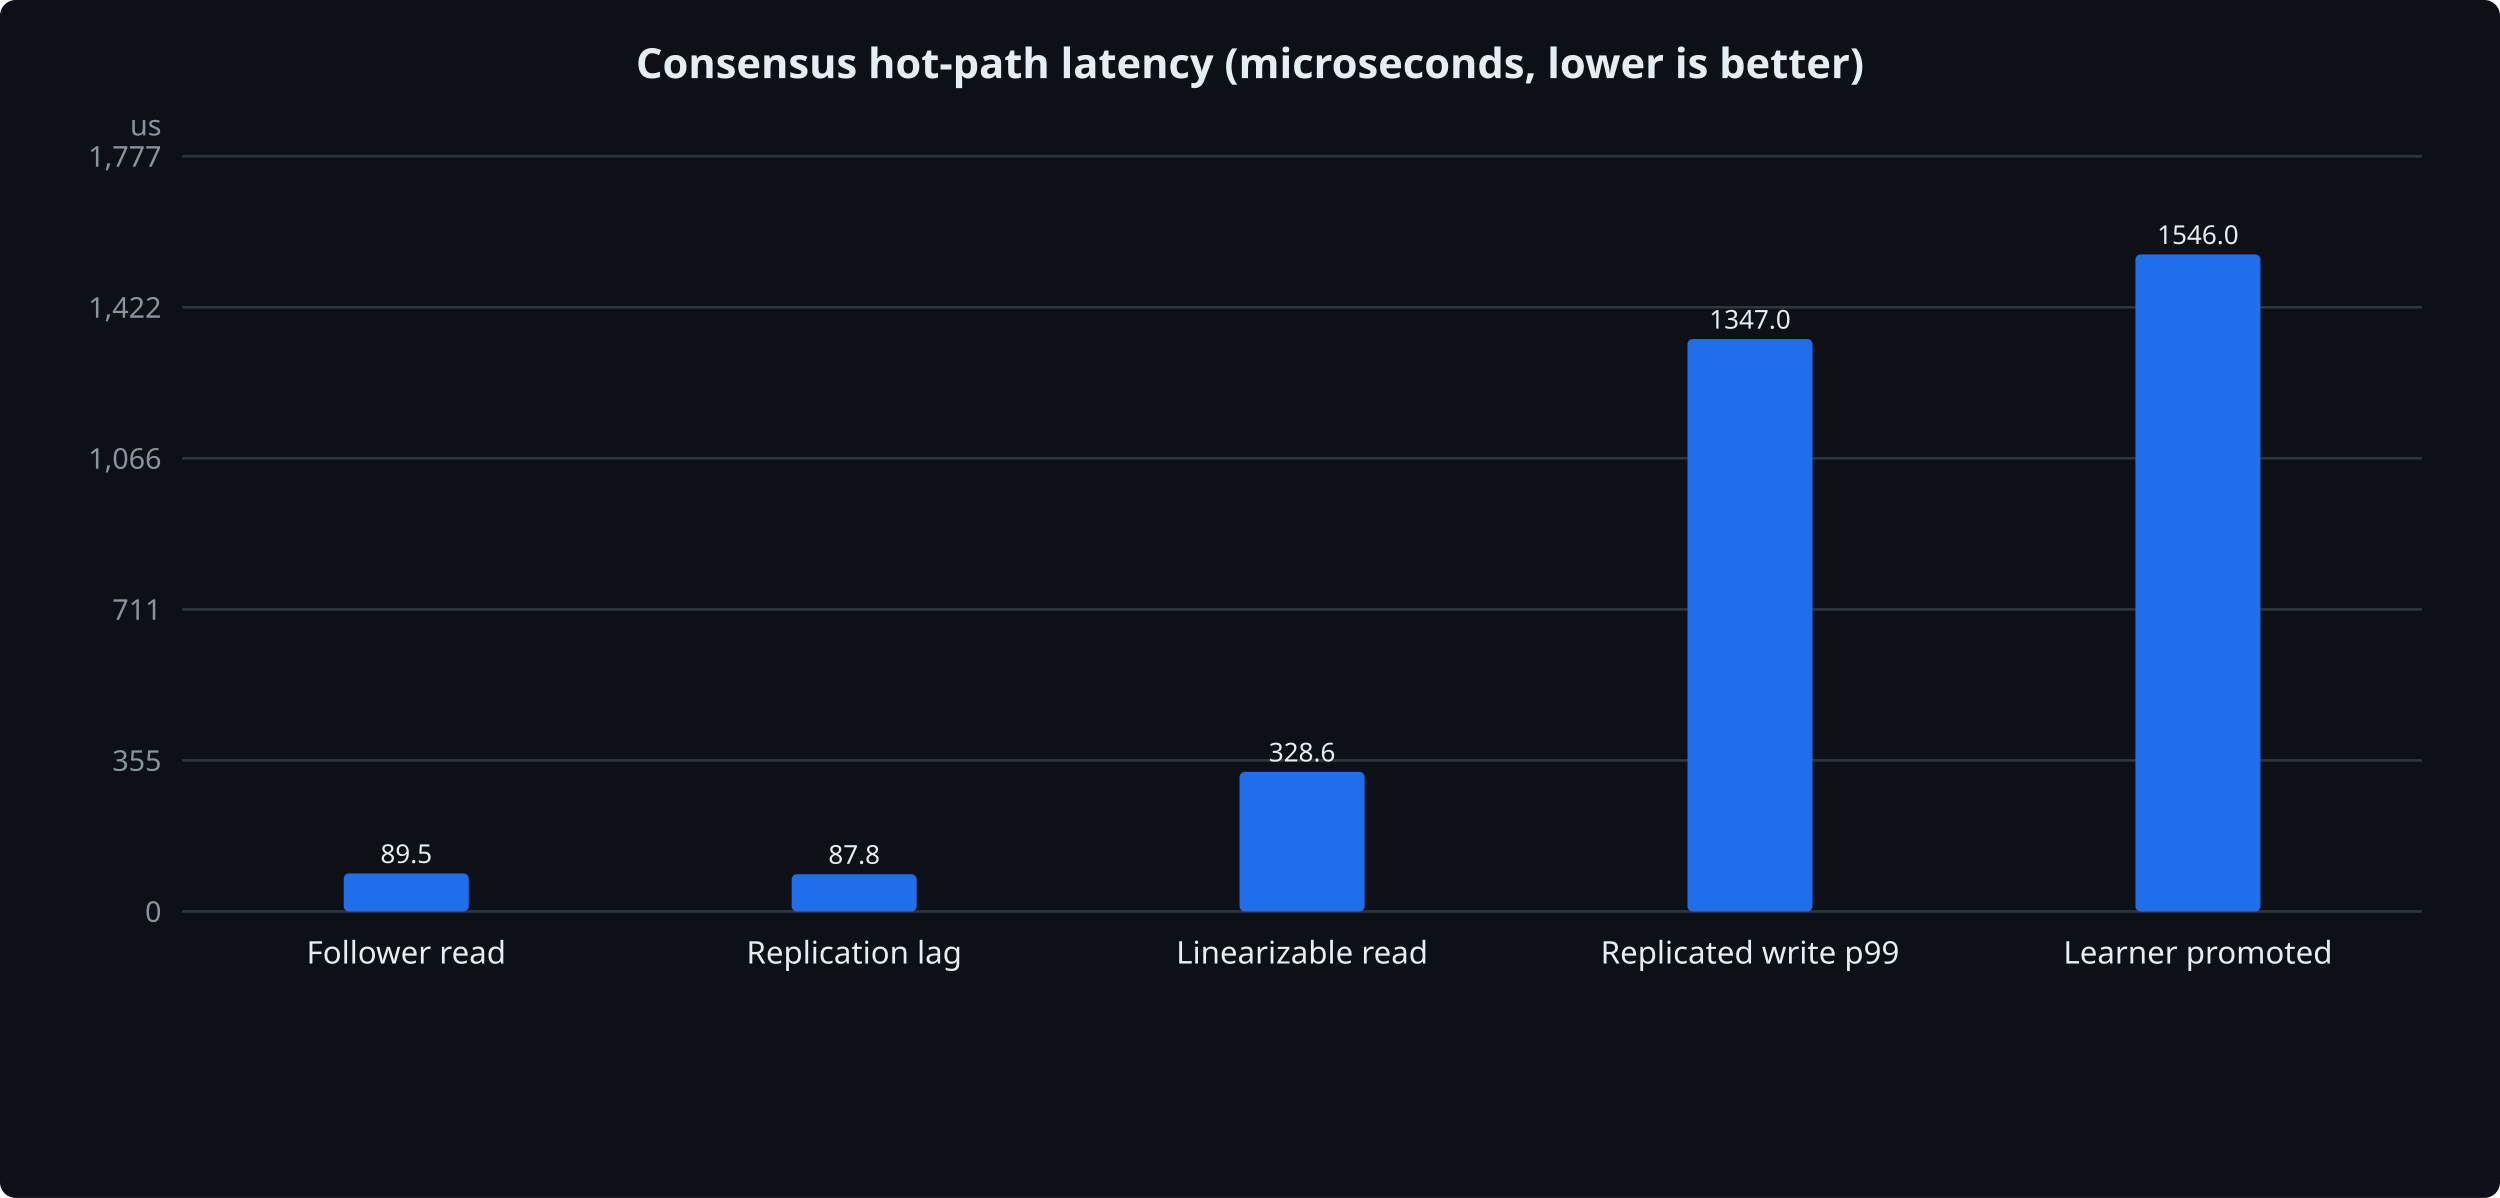
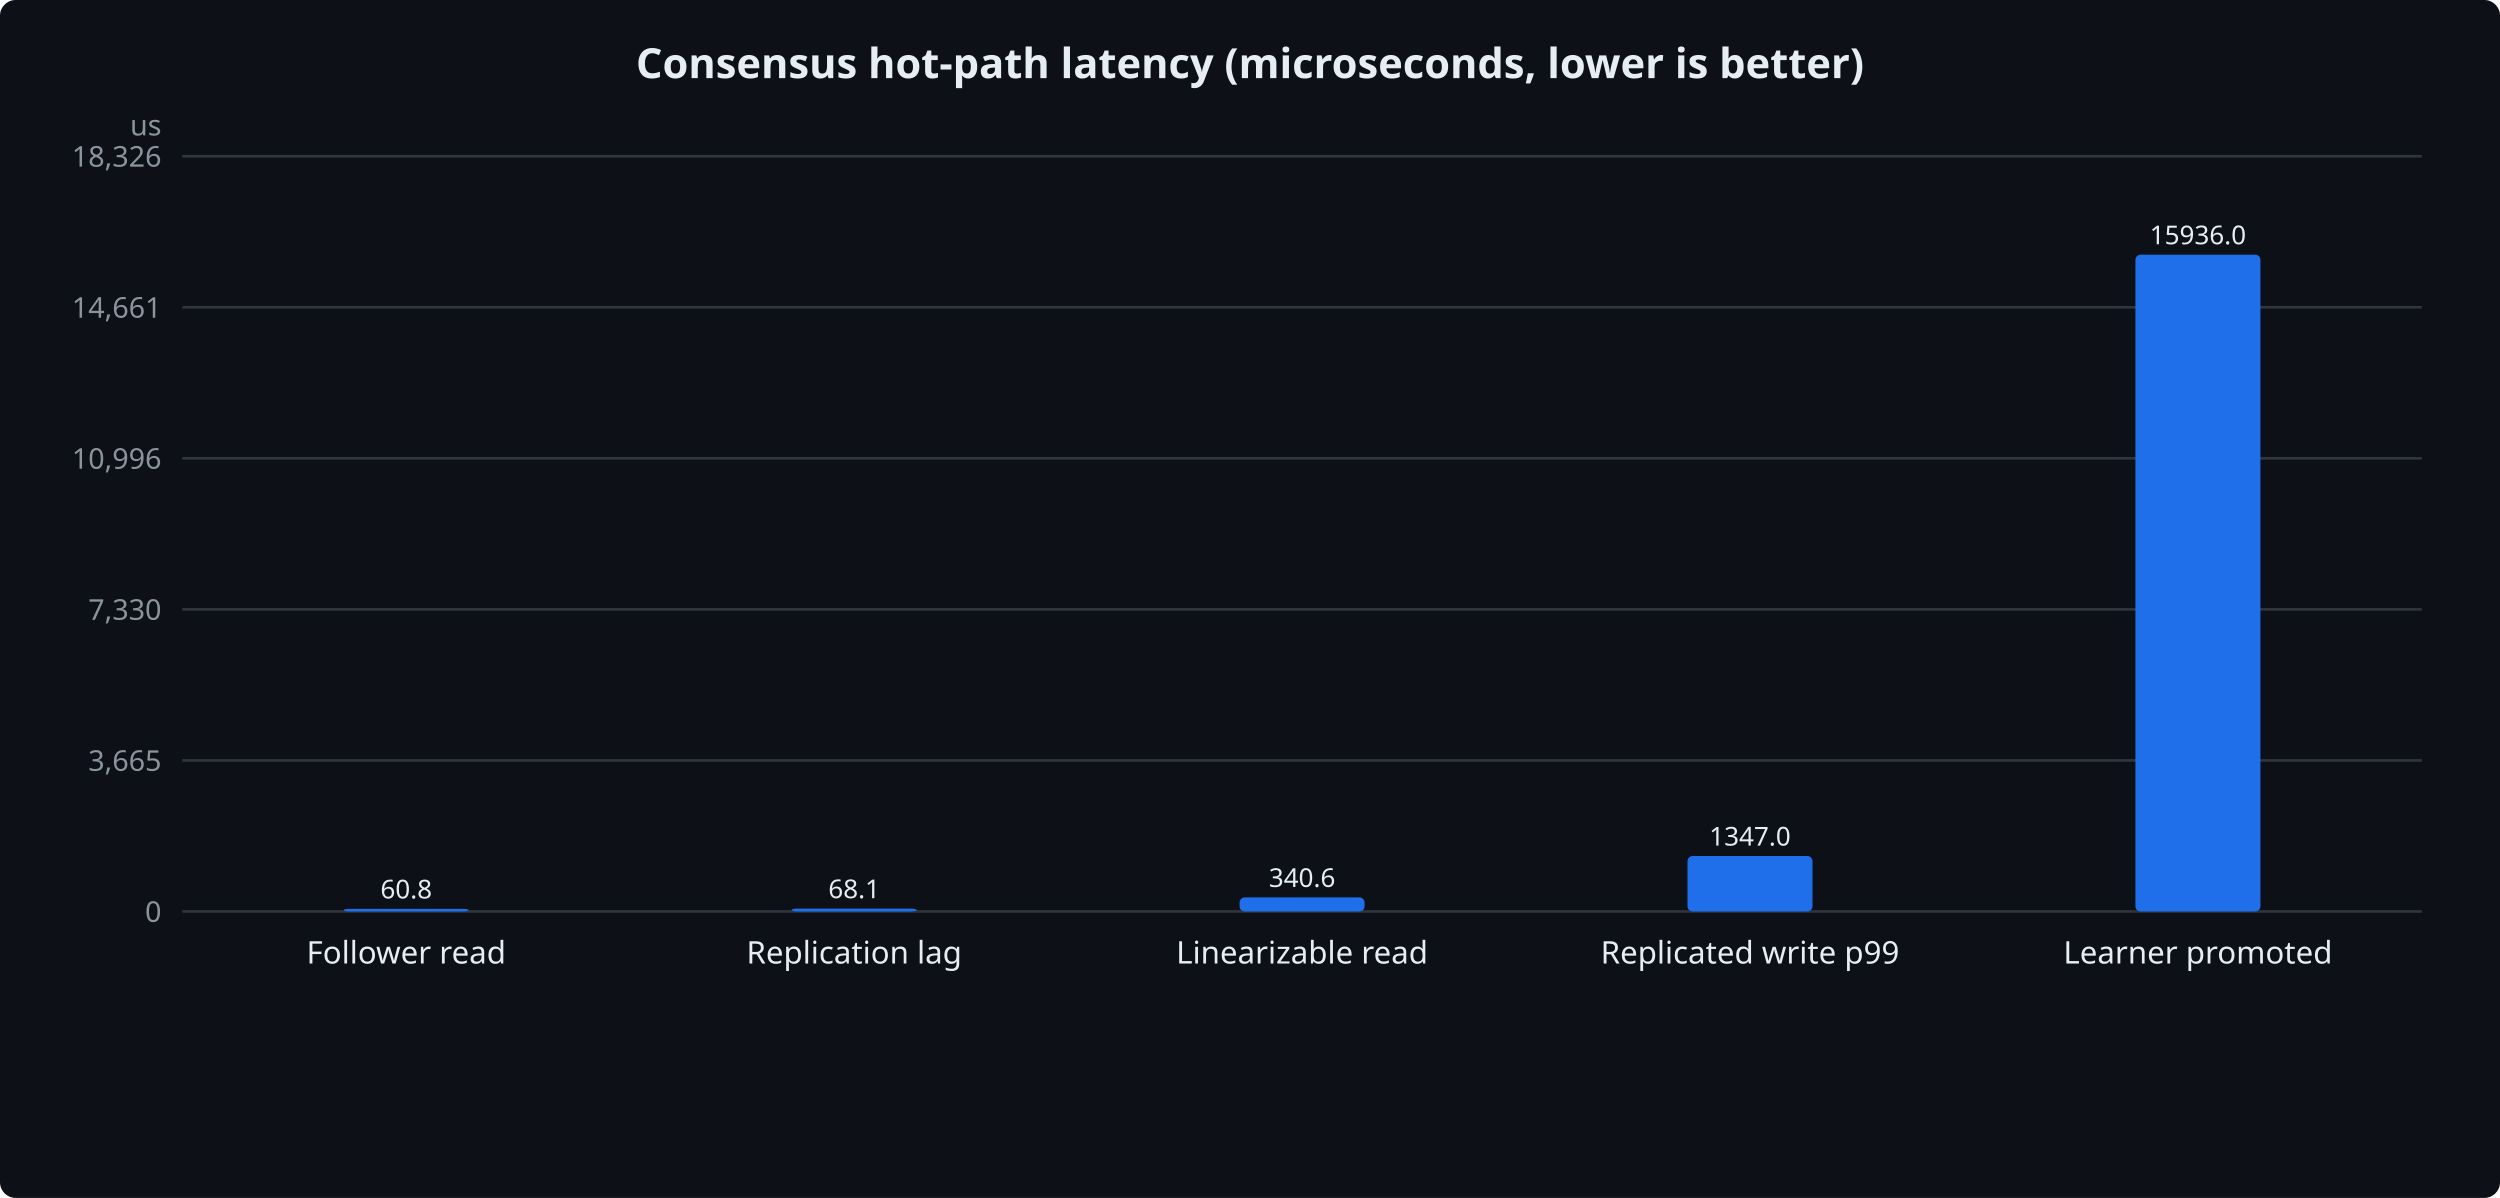
<svg xmlns="http://www.w3.org/2000/svg" viewBox="0 0 960 460" width="100%" font-family="ui-sans-serif, system-ui, sans-serif">
  <rect width="960" height="460" fill="#0d1117" rx="6" />
  <text x="480.0" y="30" text-anchor="middle" fill="#e6edf3" font-size="16" font-weight="600">Consensus hot-path latency (microseconds, lower is better)</text>
  <line x1="70" y1="350.0" x2="930" y2="350.0" stroke="#30363d" stroke-width="1" />
  <text x="62" y="354.0" text-anchor="end" fill="#8b949e" font-size="11">0</text>
  <line x1="70" y1="292.0" x2="930" y2="292.0" stroke="#30363d" stroke-width="1" />
-   <text x="62" y="296.0" text-anchor="end" fill="#8b949e" font-size="11">355</text>
+   <text x="62" y="296.0" text-anchor="end" fill="#8b949e" font-size="11">3,665</text>
  <line x1="70" y1="234.0" x2="930" y2="234.0" stroke="#30363d" stroke-width="1" />
-   <text x="62" y="238.0" text-anchor="end" fill="#8b949e" font-size="11">711</text>
+   <text x="62" y="238.0" text-anchor="end" fill="#8b949e" font-size="11">7,330</text>
  <line x1="70" y1="176.0" x2="930" y2="176.0" stroke="#30363d" stroke-width="1" />
-   <text x="62" y="180.0" text-anchor="end" fill="#8b949e" font-size="11">1,066</text>
+   <text x="62" y="180.0" text-anchor="end" fill="#8b949e" font-size="11">10,996</text>
  <line x1="70" y1="118.0" x2="930" y2="118.0" stroke="#30363d" stroke-width="1" />
-   <text x="62" y="122.0" text-anchor="end" fill="#8b949e" font-size="11">1,422</text>
+   <text x="62" y="122.0" text-anchor="end" fill="#8b949e" font-size="11">14,661</text>
  <line x1="70" y1="60.0" x2="930" y2="60.0" stroke="#30363d" stroke-width="1" />
-   <text x="62" y="64.0" text-anchor="end" fill="#8b949e" font-size="11">1,777</text>
+   <text x="62" y="64.0" text-anchor="end" fill="#8b949e" font-size="11">18,326</text>
  <text x="62" y="52" text-anchor="end" fill="#8b949e" font-size="11">us</text>
-   <rect x="132.0" y="335.4" width="48.0" height="14.6" fill="#1f6feb" rx="2" />
-   <text x="156.0" y="331.4" text-anchor="middle" fill="#e6edf3" font-size="10">89.5</text>
+   <rect x="132.0" y="349.0" width="48.0" height="1.0" fill="#1f6feb" rx="2" />
+   <text x="156.0" y="345.0" text-anchor="middle" fill="#e6edf3" font-size="10">60.8</text>
  <text x="156.0" y="370" text-anchor="middle" fill="#e6edf3" font-size="12">Follower read</text>
-   <rect x="304.0" y="335.7" width="48.0" height="14.3" fill="#1f6feb" rx="2" />
-   <text x="328.0" y="331.7" text-anchor="middle" fill="#e6edf3" font-size="10">87.8</text>
+   <rect x="304.0" y="348.9" width="48.0" height="1.1" fill="#1f6feb" rx="2" />
+   <text x="328.0" y="344.9" text-anchor="middle" fill="#e6edf3" font-size="10">68.1</text>
  <text x="328.0" y="370" text-anchor="middle" fill="#e6edf3" font-size="12">Replication lag</text>
-   <rect x="476.0" y="296.4" width="48.0" height="53.6" fill="#1f6feb" rx="2" />
-   <text x="500.0" y="292.4" text-anchor="middle" fill="#e6edf3" font-size="10">328.6</text>
+   <rect x="476.0" y="344.6" width="48.0" height="5.4" fill="#1f6feb" rx="2" />
+   <text x="500.0" y="340.6" text-anchor="middle" fill="#e6edf3" font-size="10">340.6</text>
  <text x="500.0" y="370" text-anchor="middle" fill="#e6edf3" font-size="12">Linearizable read</text>
-   <rect x="648.0" y="130.2" width="48.0" height="219.8" fill="#1f6feb" rx="2" />
-   <text x="672.0" y="126.2" text-anchor="middle" fill="#e6edf3" font-size="10">1347.0</text>
+   <rect x="648.0" y="328.7" width="48.0" height="21.3" fill="#1f6feb" rx="2" />
+   <text x="672.0" y="324.7" text-anchor="middle" fill="#e6edf3" font-size="10">1347.0</text>
  <text x="672.0" y="370" text-anchor="middle" fill="#e6edf3" font-size="12">Replicated write p99</text>
-   <rect x="820.0" y="97.7" width="48.0" height="252.3" fill="#1f6feb" rx="2" />
-   <text x="844.0" y="93.7" text-anchor="middle" fill="#e6edf3" font-size="10">1546.0</text>
+   <rect x="820.0" y="97.8" width="48.0" height="252.2" fill="#1f6feb" rx="2" />
+   <text x="844.0" y="93.8" text-anchor="middle" fill="#e6edf3" font-size="10">15936.0</text>
  <text x="844.0" y="370" text-anchor="middle" fill="#e6edf3" font-size="12">Learner promoted</text>
</svg>
